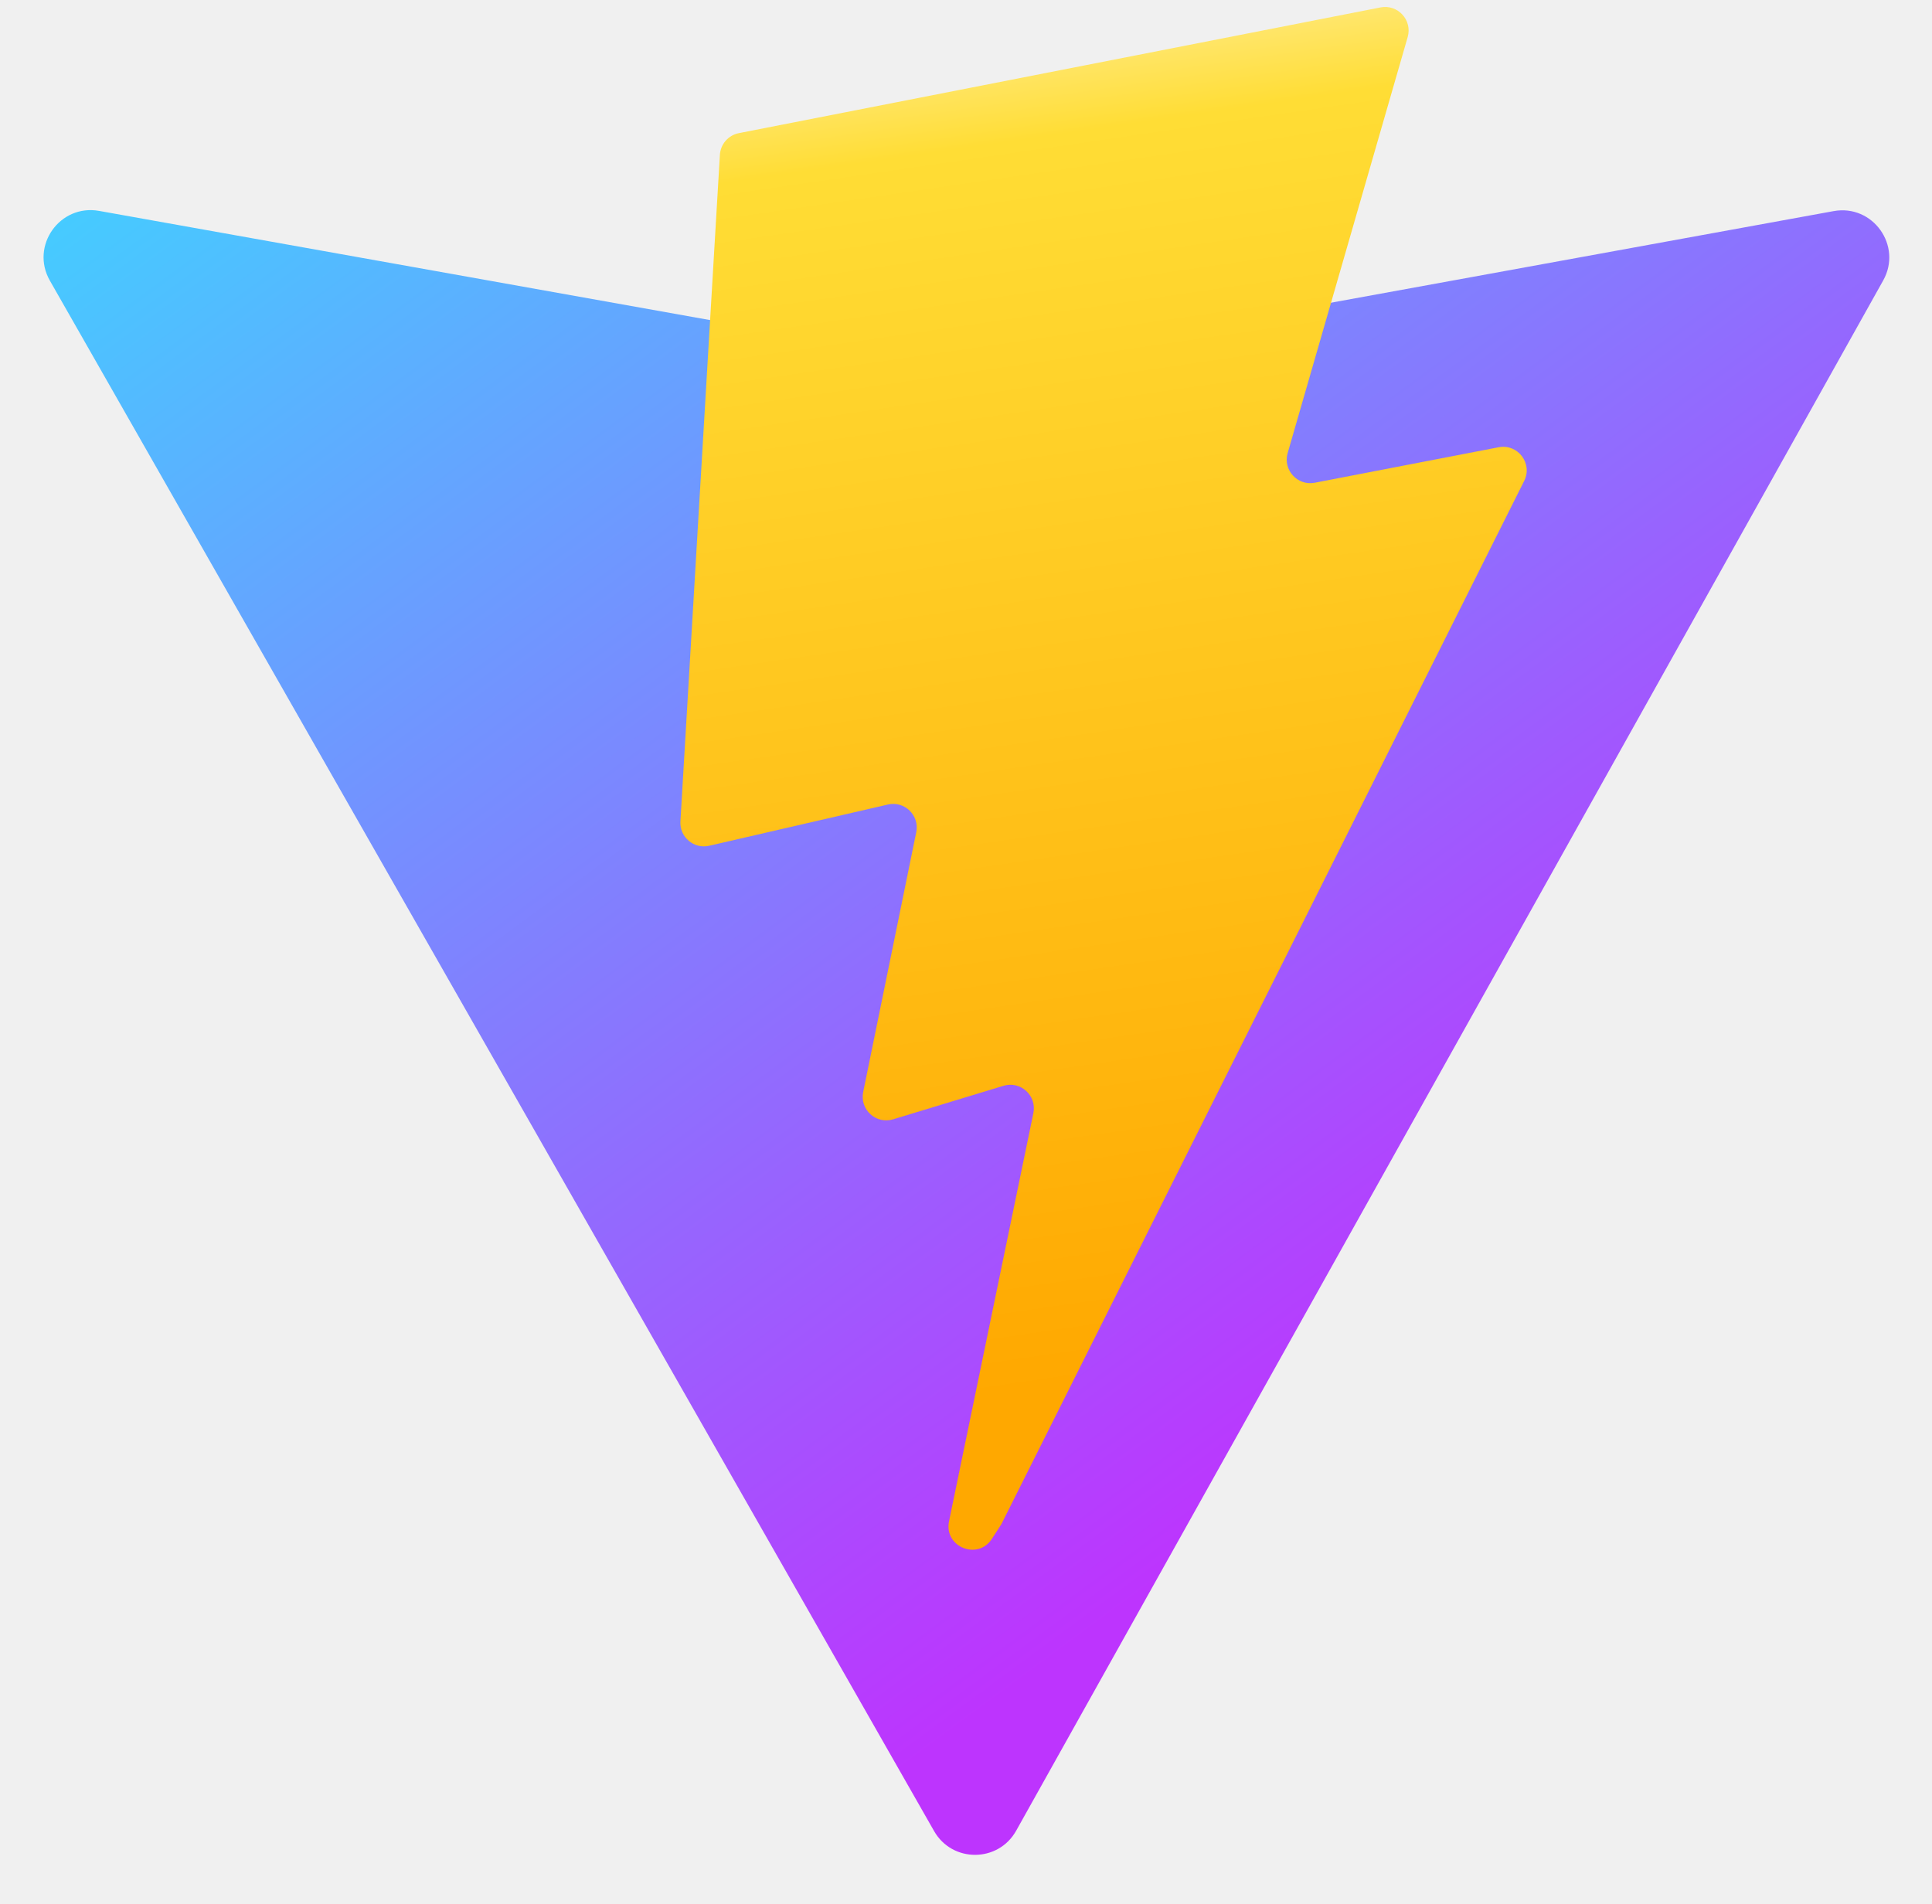
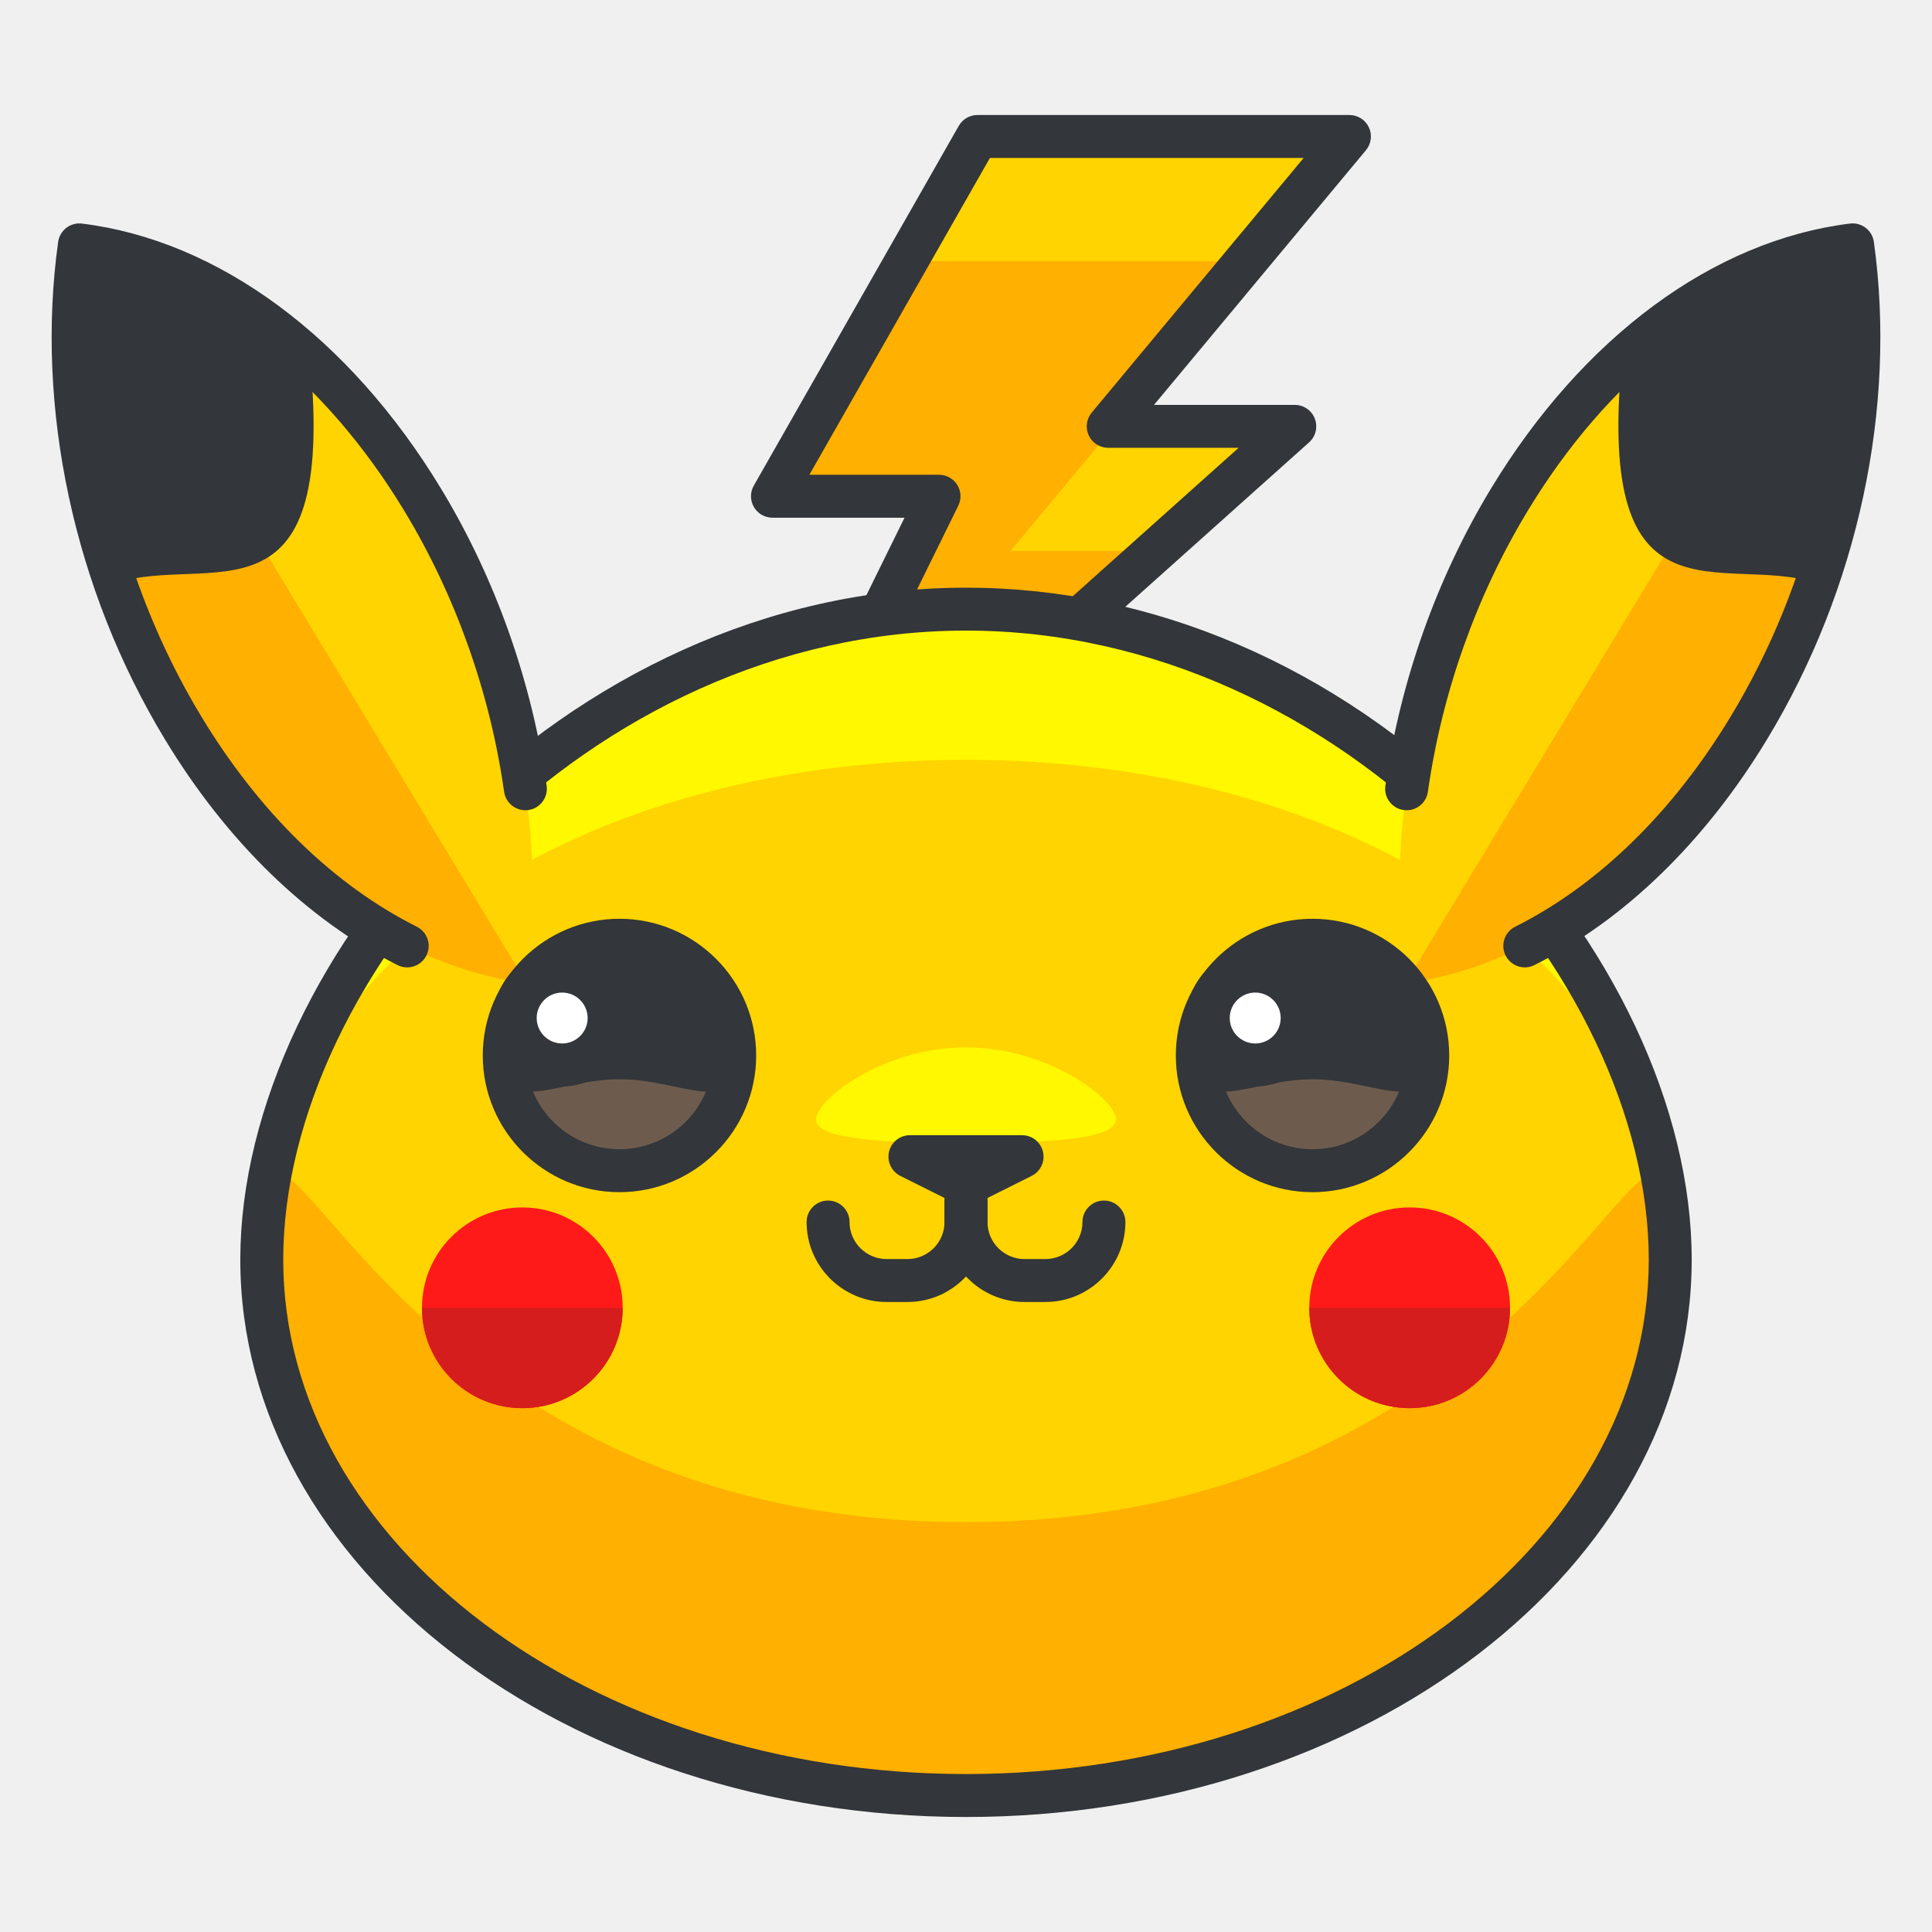
- <svg xmlns="http://www.w3.org/2000/svg" width="410" height="404" viewBox="0 0 410 404" fill="none">
-   <path d="M399.641 59.525L215.643 388.545C211.844 395.338 202.084 395.378 198.228 388.618L10.582 59.556C6.381 52.19 12.68 43.267 21.028 44.759L205.223 77.682C206.398 77.892 207.601 77.89 208.776 77.676L389.119 44.806C397.439 43.289 403.768 52.143 399.641 59.525Z" fill="url(#paint0_linear)" />
-   <path d="M292.965 1.574L156.801 28.255C154.563 28.694 152.906 30.59 152.771 32.866L144.395 174.33C144.198 177.662 147.258 180.248 150.51 179.498L188.42 170.749C191.967 169.931 195.172 173.055 194.443 176.622L183.18 231.775C182.422 235.487 185.907 238.661 189.532 237.56L212.947 230.446C216.577 229.344 220.065 232.527 219.297 236.242L201.398 322.875C200.278 328.294 207.486 331.249 210.492 326.603L212.5 323.5L323.454 102.072C325.312 98.365 322.108 94.137 318.036 94.923L279.014 102.454C275.347 103.161 272.227 99.746 273.262 96.158L298.731 7.867C299.767 4.273 296.636 0.855 292.965 1.574Z" fill="url(#paint1_linear)" />
-   <defs>
-     <linearGradient id="paint0_linear" x1="6" y1="33" x2="235" y2="344" gradientUnits="userSpaceOnUse">
-       <stop stop-color="#41D1FF" />
-       <stop offset="1" stop-color="#BD34FE" />
-     </linearGradient>
-     <linearGradient id="paint1_linear" x1="194.651" y1="8.818" x2="236.076" y2="292.989" gradientUnits="userSpaceOnUse">
-       <stop stop-color="#FFEA83" />
-       <stop offset="0.083" stop-color="#FFDD35" />
-       <stop offset="1" stop-color="#FFA800" />
-     </linearGradient>
-   </defs>
+ <svg xmlns="http://www.w3.org/2000/svg" version="1.1" id="Layer_1" x="0px" y="0px" width="135px" height="135px" viewBox="0 0 135 135" style="enable-background:new 0 0 135 135;" xml:space="preserve">
+   <style type="text/css">
+ 
+ 	.st0{fill:#465652;}
+ 	.st1{fill:#AAB9BA;}
+ 	.st2{fill:#47C67B;}
+ 	.st3{fill:#AAC8D1;}
+ 	.st4{fill:none;stroke:#E83834;stroke-width:6;stroke-linecap:round;stroke-linejoin:round;stroke-miterlimit:10;}
+ 	.st5{fill:#7BC67B;}
+ 	.st6{fill:#7BC7FF;}
+ 	.st7{fill:#7C34C1;}
+ 	.st8{fill:#7C8D96;}
+ 	.st9{fill:#AD2707;}
+ 	.st10{fill:#ADB8BC;}
+ 	.st11{fill:#107510;}
+ 	.st12{fill:#7FE5D8;}
+ 	.st13{fill:#AF4AD1;}
+ 	.st14{fill:#E02B7E;}
+ 	.st15{fill:#E04038;}
+ 	.st16{fill:#AFD7DD;}
+ 	.st17{fill:#E0A010;}
+ 	.st18{fill:#E0D5A4;}
+ 	.st19{fill:#12B2B2;}
+ 	.st20{fill:#12D66B;}
+ 	.st21{fill:#E1A9FF;}
+ 	.st22{fill:#1362A8;}
+ 	.st23{fill:#E2378D;}
+ 	.st24{fill:#E29C37;}
+ 	.st25{fill:#E2B90E;}
+ 	.st26{fill:#E2BF91;}
+ 	.st27{fill:#E2CBAA;}
+ 	.st28{fill:#14A594;}
+ 	.st29{fill:#E4E9ED;}
+ 	.st30{fill:#4A5D60;}
+ 	.st31{fill:#E5B076;}
+ 	.st32{fill:#E5B1C4;}
+ 	.st33{fill:#E5E4C3;}
+ 	.st34{fill:#4B6466;}
+ 	.st35{fill:#E6FF2E;}
+ 	.st36{fill:#18AA67;}
+ 	.st37{fill:#E86207;}
+ 	.st38{fill:#E8A113;}
+ 	.st39{fill:#E8B5A6;}
+ 	.st40{fill:#E8E8ED;}
+ 	.st41{fill:#4E5154;}
+ 	.st42{fill:#E9F1F4;}
+ 	.st43{fill:#4F4B48;}
+ 	.st44{fill:#4F74E8;}
+ 	.st45{fill:#808E93;}
+ 	.st46{fill:#80949B;}
+ 	.st47{fill:#80EDAC;}
+ 	.st48{fill:#B122E0;}
+ 	.st49{fill:#B2C4CC;}
+ 	.st50{fill:#83D839;}
+ 	.st51{fill:#B3C6C6;}
+ 	.st52{fill:none;stroke:#33363A;stroke-width:3;stroke-linecap:round;stroke-linejoin:round;stroke-miterlimit:10;}
+ 	.st53{fill:#1A8E1C;}
+ 	.st54{fill:#1A93D6;}
+ 	.st55{fill:#B50B0B;}
+ 	.st56{fill:#1AD88F;}
+ 	.st57{fill:#B5DAF4;}
+ 	.st58{fill:#EA7B1F;}
+ 	.st59{fill:#EA81BD;}
+ 	.st60{fill:#87B8D6;}
+ 	.st61{fill:#87C3F4;}
+ 	.st62{fill:#EAC79D;}
+ 	.st63{fill:#EADF11;}
+ 	.st64{fill:#EAE4C5;}
+ 	.st65{fill:#B78094;}
+ 	.st66{fill:#8844D8;}
+ 	.st67{fill:#EBF4F7;}
+ 	.st68{fill:#893015;}
+ 	.st69{fill:#89410B;}
+ 	.st70{fill:#899BA3;}
+ 	.st71{fill:#EDE3B9;}
+ 	.st72{enable-background:new    ;}
+ 	.st73{fill:#50FF9F;}
+ 	.st74{fill:#EEDCF4;}
+ 	.st75{fill:#EFA37D;}
+ 	.st76{fill:#EFA3CC;}
+ 	.st77{fill:#EFC99A;}
+ 	.st78{fill:#54AF79;}
+ 	.st79{fill:#BA503A;}
+ 	.st80{fill:#BA8663;}
+ 	.st81{fill:#8B4FE0;}
+ 	.st82{fill:#58ED9B;}
+ 	.st83{fill:#BC7DFF;}
+ 	.st84{fill:#8D9AA3;}
+ 	.st85{fill:#BCCAD3;}
+ 	.st86{fill:#8DE4FF;}
+ 	.st87{fill:#20B518;}
+ 	.st88{fill:#BF44F2;}
+ 	.st89{fill:#21CEA1;}
+ 	.st90{fill:#BFDAE0;}
+ 	.st91{fill:#F0FBFC;}
+ 	.st92{fill:#F2D9A7;}
+ 	.st93{fill:#F2EAC9;}
+ 	.st94{fill:#24D1AF;}
+ 	.st95{fill:#25931C;}
+ 	.st96{fill:#F4C4B3;}
+ 	.st97{fill:#F4D3A2;}
+ 	.st98{fill:#F4D647;}
+ 	.st99{fill:#F4D7B8;}
+ 	.st100{fill:#F4EC8E;}
+ 	.st101{fill:#5B524D;}
+ 	.st102{fill:#F77819;}
+ 	.st103{fill:#F79AE1;}
+ 	.st104{fill:#5E707A;}
+ 	.st105{fill:#F93585;}
+ 	.st106{fill:#F95D5D;}
+ 	.st107{fill:#F9C19B;}
+ 	.st108{fill:#F9CB58;}
+ 	.st109{fill:#F9D2B2;}
+ 	.st110{fill:#F9F07D;}
+ 	.st111{fill:#F9F1D2;}
+ 	.st112{fill:#F9F4B7;}
+ 	.st113{fill:#F9F9E4;}
+ 	.st114{fill:#5F1DAA;}
+ 	.st115{fill:#5F9AD6;}
+ 	.st116{fill:#C0C0C4;}
+ 	.st117{fill:#91EA57;}
+ 	.st118{fill:#C12727;}
+ 	.st119{fill:#C191A0;}
+ 	.st120{fill:#923BB7;}
+ 	.st121{fill:#93A0A3;}
+ 	.st122{fill:#93F9EA;}
+ 	.st123{fill:#93FF5A;}
+ 	.st124{fill:#C4833D;}
+ 	.st125{fill:#95A2A5;}
+ 	.st126{fill:#965514;}
+ 	.st127{fill:#96562C;}
+ 	.st128{fill:#2AF42F;}
+ 	.st129{fill:#C5D7DD;}
+ 	.st130{fill:#C68510;}
+ 	.st131{fill:#C6A86D;}
+ 	.st132{fill:#C6BB8D;}
+ 	.st133{fill:#2C9DCE;}
+ 	.st134{fill:#FBFCF2;}
+ 	.st135{fill:#FC70B0;}
+ 	.st136{fill:#FCE6C8;}
+ 	.st137{fill:#FCF7E3;}
+ 	.st138{fill:#C90D6B;}
+ 	.st139{fill:#FDFEFF;}
+ 	.st140{fill:#FDFFDC;}
+ 	.st141{fill:#FF1A1A;}
+ 	.st142{fill:#FF5252;}
+ 	.st143{fill:#FF5B00;}
+ 	.st144{fill:#FF6155;}
+ 	.st145{fill:#FF630D;}
+ 	.st146{fill:#FF6666;}
+ 	.st147{fill:#FF7676;}
+ 	.st148{fill:#FF7900;}
+ 	.st149{fill:#FF860D;}
+ 	.st150{fill:#FF8B00;}
+ 	.st151{fill:#FF8F8F;}
+ 	.st152{fill:#FF900B;}
+ 	.st153{fill:#FF908A;}
+ 	.st154{fill:#FF960B;}
+ 	.st155{fill:#FF9C0D;}
+ 	.st156{fill:#FFA9D4;}
+ 	.st157{fill:#FFAA00;}
+ 	.st158{fill:#FFAD40;}
+ 	.st159{fill:#FFAF10;}
+ 	.st160{fill:#FFB000;}
+ 	.st161{fill:#FFBE08;}
+ 	.st162{fill:#FFBF31;}
+ 	.st163{fill:#FFC200;}
+ 	.st164{fill:#FFCAE8;}
+ 	.st165{fill:#FFCCF5;}
+ 	.st166{fill:#FFD00B;}
+ 	.st167{fill:#FFD039;}
+ 	.st168{fill:#FFD400;}
+ 	.st169{fill:#FFD833;}
+ 	.st170{fill:#FFDB80;}
+ 	.st171{fill:#FFDDD2;}
+ 	.st172{fill:#FFE6D4;}
+ 	.st173{fill:#FFE6EB;}
+ 	.st174{fill:#FFE98D;}
+ 	.st175{fill:#FFECD2;}
+ 	.st176{fill:#FFF1D9;}
+ 	.st177{fill:#FFF24D;}
+ 	.st178{fill:#FFF3C2;}
+ 	.st179{fill:#FFF4C7;}
+ 	.st180{fill:#FFF800;}
+ 	.st181{fill:#FFF80D;}
+ 	.st182{fill:#FFF9DE;}
+ 	.st183{fill:#FFFBD7;}
+ 	.st184{fill:#FFFBEB;}
+ 	.st185{fill:#FFFCC0;}
+ 	.st186{fill:#FFFCDC;}
+ 	.st187{fill:#FFFFFA;}
+ 	.st188{fill:#FFFFFF;}
+ 	.st189{fill:#63797F;}
+ 	.st190{fill:#65E529;}
+ 	.st191{fill:#66310E;}
+ 	.st192{fill:#663C17;}
+ 	.st193{fill:#9A5AE5;}
+ 	.st194{fill:#CA30EF;}
+ 	.st195{fill:#6892FC;}
+ 	.st196{fill:#9CFFC4;}
+ 	.st197{fill:#CC4306;}
+ 	.st198{fill:#CC549E;}
+ 	.st199{fill:#9E3256;}
+ 	.st200{fill:#CDFFBB;}
+ 	.st201{fill:#CE86AF;}
+ 	.st202{fill:#CED9DD;}
+ 	
+ 		.st203{fill:none;stroke:#33363A;stroke-width:3;stroke-linecap:round;stroke-linejoin:round;stroke-miterlimit:10;stroke-dasharray:6;}
+ 	.st204{fill:#CFE1E2;}
+ 	.st205{fill:#33363A;}
+ 	.st206{fill:#34C166;}
+ 	.st207{fill:#364B5B;}
+ 	.st208{fill:#3662CE;}
+ 	.st209{fill:#36C6FF;}
+ 	.st210{fill:#6ADB9A;}
+ 	.st211{fill:#6D5C4D;}
+ 	.st212{fill:#6EBDF9;}
+ 	.st213{fill:#0031FF;}
+ 	.st214{fill:#0062FF;}
+ 	.st215{fill:#0068FF;}
+ 	.st216{fill:#0086FF;}
+ 	.st217{fill:#009BE8;}
+ 	.st218{fill:#00AAFF;}
+ 	.st219{fill:#D271FF;}
+ 	.st220{fill:#D363A9;}
+ 	.st221{fill:#D3964C;}
+ 	.st222{fill:#D3DFE2;}
+ 	.st223{fill:#D3E0E2;}
+ 	.st224{fill:#D3EFF4;}
+ 	.st225{fill:#063B66;}
+ 	.st226{fill:#D60909;}
+ 	.st227{fill:#D61D1D;}
+ 	.st228{fill:#D7F0FF;}
+ 	.st229{fill:#09B285;}
+ 	.st230{fill:#D8D593;}
+ 	.st231{fill:#D8E2EA;}
+ 	.st232{fill:#D8E5EA;}
+ 	.st233{fill:#3E5054;}
+ 	.st234{fill:#D988FF;}
+ 	.st235{fill:#D9E7E8;}
+ 	.st236{fill:#702252;}
+ 	.st237{fill:#70D3E0;}
+ 	.st238{fill:#A02FF2;}
+ 	.st239{fill:#A2F255;}
+ 	.st240{fill:#A35616;}
+ 	.st241{fill:#A3CCCC;}
+ 	.st242{fill:#0A6ADD;}
+ 	.st243{fill:#A5145D;}
+ 	.st244{fill:#A57555;}
+ 	.st245{fill:#77D6FC;}
+ 	.st246{fill:#7815CE;}
+ 	.st247{fill:#A7BBC1;}
+ 	.st248{fill:#DBD279;}
+ 	.st249{fill:#0D5C9E;}
+ 	.st250{fill:#A83C11;}
+ 	.st251{fill:#A8633D;}
+ 	.st252{fill:#A8A3E5;}
+ 	.st253{fill:#DCE6EA;}
+ 	.st254{fill:#DCE7EA;}
+ 	.st255{fill:#A962E8;}
+ 	.st256{fill:#DD2466;}
+ 	.st257{fill:#DDC38A;}
+ 	.st258{fill:#DDD2B1;}
+ 	.st259{fill:#DFE7E8;}
+ 	.st260{fill:#42B1E8;}
+ 	.st261{fill:#436377;}
+ 	.st262{fill:#43B530;}
+ 
+ </style>
+   <g>
+     <g>
+       <g>
+         <polygon class="st168" points="94.294,9.536 68.299,9.536 53.975,34.675 65.614,34.675 50.344,65.7 90.474,29.792 77.437,29.792         " />
+       </g>
+       <g>
+         <polygon class="st160" points="63.333,18.251 53.975,34.675 65.614,34.675 50.344,65.7 80.733,38.507 70.604,38.507      77.856,29.792 77.437,29.792 87.04,18.251    " />
+       </g>
+       <g>
+         <path class="st205" d="M50.344,67.2c-0.318,0-0.638-0.101-0.906-0.305c-0.572-0.435-0.757-1.213-0.439-1.857l14.206-28.863     h-9.229c-0.534,0-1.028-0.284-1.297-0.746s-0.271-1.032-0.007-1.496L66.995,8.794c0.268-0.469,0.765-0.758,1.304-0.758h25.995     c0.582,0,1.111,0.337,1.358,0.863c0.247,0.527,0.167,1.149-0.205,1.597L80.637,28.292h9.837c0.622,0,1.18,0.384,1.401,0.965     s0.062,1.238-0.401,1.653l-40.13,35.908C51.061,67.072,50.702,67.2,50.344,67.2z M56.556,33.175h9.059     c0.519,0,1,0.268,1.273,0.707c0.273,0.44,0.301,0.99,0.072,1.455L55.102,59.43l31.446-28.138h-9.111     c-0.582,0-1.111-0.337-1.358-0.863c-0.247-0.527-0.167-1.149,0.205-1.597l14.811-17.796H69.171L56.556,33.175z" />
+       </g>
+     </g>
+     <g>
+       <g>
+         <g>
+           <path class="st180" d="M116.709,88.022c0,20.676-22.032,37.441-49.209,37.441c-27.178,0-49.209-16.766-49.209-37.441      c0-20.68,22.031-45.459,49.209-45.459C94.677,42.563,116.709,67.343,116.709,88.022z" />
+         </g>
+         <g>
+           <path class="st168" d="M116.709,88.022c0,20.676-22.032,37.441-49.209,37.441c-27.178,0-49.209-16.766-49.209-37.441      c0-20.68,22.031-34.928,49.209-34.928C94.677,53.095,116.709,67.343,116.709,88.022z" />
+         </g>
+         <g>
+           <path class="st180" d="M77.979,78.224c0,1.393-4.691,1.643-10.479,1.643s-10.479-0.25-10.479-1.643      c0-1.395,4.691-5.037,10.479-5.037S77.979,76.829,77.979,78.224z" />
+         </g>
+         <g>
+           <path class="st160" d="M116.709,88.022c0,20.676-22.032,37.441-49.209,37.441c-27.178,0-49.209-16.766-49.209-37.441      c0-20.682,6.261,18.34,49.209,18.34S116.709,67.341,116.709,88.022z" />
+         </g>
+         <g>
+           <path class="st205" d="M67.5,126.964c-27.961,0-50.709-17.469-50.709-38.941c0-21.27,22.619-46.959,50.709-46.959      c13.041,0,25.772,5.472,35.849,15.406c9.305,9.174,14.86,20.97,14.86,31.553C118.209,109.495,95.461,126.964,67.5,126.964z       M67.5,44.063c-26.428,0-47.709,24.048-47.709,43.959c0,19.818,21.402,35.941,47.709,35.941s47.709-16.123,47.709-35.941      C115.209,68.111,93.928,44.063,67.5,44.063z" />
+         </g>
+       </g>
+       <g>
+         <g>
+           <g>
+             <g>
+               <path class="st168" d="M12.807,50.882c6.385,10.541,15.331,16.738,23.985,17.811c1.492-10.754-0.872-23.232-7.258-33.773        C23.148,24.376,14.202,18.179,5.549,17.11C4.057,27.86,6.421,40.341,12.807,50.882z" />
+             </g>
+             <g>
+               <path class="st160" d="M5.549,17.11c-1.492,10.75,0.872,23.23,7.258,33.771c6.385,10.541,15.331,16.738,23.985,17.811        L5.549,17.11z" />
+             </g>
+             <g>
+               <path class="st205" d="M28.453,67.597c-0.227,0-0.455-0.051-0.671-0.159c-6.298-3.156-11.92-8.612-16.259-15.778        c-6.352-10.485-9.071-23.153-7.46-34.755c0.112-0.812,0.853-1.383,1.669-1.282c9.525,1.176,18.668,7.926,25.085,18.52        c3.786,6.25,6.338,13.43,7.379,20.764c0.116,0.82-0.454,1.58-1.274,1.696c-0.817,0.11-1.579-0.454-1.696-1.274        c-0.984-6.937-3.396-13.725-6.975-19.631c-5.595-9.237-13.325-15.304-21.4-16.862C5.762,29.346,8.365,40.655,14.09,50.104        c4.046,6.683,9.245,11.748,15.036,14.651c0.741,0.371,1.04,1.272,0.669,2.013C29.532,67.294,29.003,67.597,28.453,67.597z" />
+             </g>
+             <g>
+               <path class="st205" d="M21.672,25.169C16.668,20.55,11.05,17.79,5.549,17.11C4.516,24.56,5.337,32.839,8.061,40.726        C14.7,38.673,23.482,44.196,21.672,25.169z" />
+             </g>
+           </g>
+         </g>
+         <g>
+           <g>
+             <g>
+               <path class="st168" d="M122.193,50.882c-6.385,10.541-15.331,16.738-23.985,17.811c-1.492-10.754,0.871-23.232,7.258-33.773        c6.386-10.543,15.332-16.74,23.986-17.809C130.943,27.86,128.58,40.341,122.193,50.882z" />
+             </g>
+             <g>
+               <path class="st160" d="M129.452,17.11c1.491,10.75-0.872,23.23-7.259,33.771c-6.385,10.541-15.331,16.738-23.985,17.811        L129.452,17.11z" />
+             </g>
+             <g>
+               <path class="st205" d="M106.547,67.597c-0.55,0-1.079-0.303-1.342-0.828c-0.371-0.74-0.072-1.642,0.669-2.013        c5.789-2.901,10.988-7.968,15.036-14.651c5.725-9.447,8.328-20.758,7.24-31.271c-8.076,1.559-15.807,7.625-21.401,16.862        c-3.579,5.909-5.991,12.697-6.974,19.631c-0.116,0.819-0.864,1.389-1.696,1.274c-0.82-0.116-1.391-0.876-1.274-1.696        c1.039-7.33,3.591-14.511,7.378-20.764c6.417-10.594,15.561-17.344,25.086-18.52c0.812-0.1,1.557,0.47,1.669,1.282        c1.61,11.604-1.109,24.271-7.461,34.755c-4.341,7.167-9.963,12.623-16.259,15.778        C107.002,67.546,106.772,67.597,106.547,67.597z" />
+             </g>
+             <g>
+               <path class="st205" d="M113.328,25.169c5.005-4.619,10.622-7.379,16.124-8.059c1.033,7.449,0.212,15.729-2.512,23.615        C120.3,38.673,111.517,44.196,113.328,25.169z" />
+             </g>
+           </g>
+         </g>
+       </g>
+       <g>
+         <g>
+           <circle class="st141" cx="36.499" cy="91.384" r="7.013" />
+         </g>
+         <g>
+           <path class="st227" d="M43.512,91.384c0,3.871-3.14,7.012-7.013,7.012c-3.874,0-7.014-3.141-7.014-7.012" />
+         </g>
+         <g>
+           <circle class="st141" cx="98.501" cy="91.384" r="7.014" />
+         </g>
+         <g>
+           <path class="st227" d="M105.515,91.384c0,3.871-3.141,7.012-7.014,7.012s-7.014-3.141-7.014-7.012" />
+         </g>
+       </g>
+       <g>
+         <g>
+           <polygon class="st205" points="63.582,80.823 67.5,82.784 71.419,80.823     " />
+           <path class="st205" d="M67.5,84.284c-0.23,0-0.46-0.053-0.671-0.158l-3.918-1.961c-0.622-0.312-0.949-1.01-0.789-1.687      s0.765-1.155,1.46-1.155h7.837c0.695,0,1.3,0.479,1.46,1.155s-0.167,1.375-0.789,1.687l-3.919,1.961      C67.96,84.231,67.73,84.284,67.5,84.284z" />
+         </g>
+         <g>
+           <g>
+             <path class="st205" d="M63.41,90.978h-1.457c-3.083,0-5.591-2.507-5.591-5.588c0-0.828,0.672-1.5,1.5-1.5s1.5,0.672,1.5,1.5       c0,1.427,1.162,2.588,2.591,2.588h1.457c1.428,0,2.589-1.161,2.589-2.588v-1.455c0-0.828,0.672-1.5,1.5-1.5s1.5,0.672,1.5,1.5       v1.455C68.999,88.471,66.492,90.978,63.41,90.978z" />
+           </g>
+           <g>
+             <path class="st205" d="M73.047,90.978h-1.456c-3.082,0-5.59-2.507-5.59-5.588v-1.455c0-0.828,0.672-1.5,1.5-1.5       s1.5,0.672,1.5,1.5v1.455c0,1.427,1.162,2.588,2.59,2.588h1.456c1.429,0,2.591-1.161,2.591-2.588c0-0.828,0.672-1.5,1.5-1.5       s1.5,0.672,1.5,1.5C78.638,88.471,76.13,90.978,73.047,90.978z" />
+           </g>
+         </g>
+         <g>
+           <g>
+             <g>
+               <g>
+                 <path class="st211" d="M51.338,73.753c0,4.449-3.605,8.051-8.053,8.051c-4.446,0-8.051-3.602-8.051-8.051         c0-4.447,3.604-8.053,8.051-8.053C47.732,65.7,51.338,69.306,51.338,73.753z" />
+               </g>
+               <g>
+                 <path class="st205" d="M51.338,73.753c0,4.449-3.605,1.662-8.053,1.662c-4.446,0-8.051,2.787-8.051-1.662         c0-4.447,3.604-8.053,8.051-8.053C47.732,65.7,51.338,69.306,51.338,73.753z" />
+               </g>
+               <g>
+                 <path class="st205" d="M43.285,83.304c-5.267,0-9.551-4.284-9.551-9.551c0-5.268,4.284-9.553,9.551-9.553         c5.268,0,9.553,4.285,9.553,9.553C52.838,79.02,48.553,83.304,43.285,83.304z M43.285,67.2c-3.612,0-6.551,2.939-6.551,6.553         c0,3.612,2.938,6.551,6.551,6.551c3.613,0,6.553-2.938,6.553-6.551C49.838,70.14,46.898,67.2,43.285,67.2z" />
+               </g>
+             </g>
+             <g>
+               <g>
+                 <circle class="st188" cx="39.282" cy="71.136" r="3.281" />
+               </g>
+               <g>
+                 <path class="st205" d="M39.281,75.915c-2.636,0-4.78-2.144-4.78-4.779s2.145-4.779,4.78-4.779         c2.637,0,4.781,2.144,4.781,4.779S41.918,75.915,39.281,75.915z M39.281,69.356c-0.981,0-1.78,0.798-1.78,1.779         s0.799,1.779,1.78,1.779c0.982,0,1.781-0.798,1.781-1.779S40.264,69.356,39.281,69.356z" />
+               </g>
+             </g>
+           </g>
+           <g>
+             <g>
+               <g>
+                 <path class="st211" d="M99.765,73.753c0,4.449-3.604,8.051-8.051,8.051c-4.447,0-8.052-3.602-8.052-8.051         c0-4.447,3.604-8.053,8.052-8.053C96.16,65.7,99.765,69.306,99.765,73.753z" />
+               </g>
+               <g>
+                 <path class="st205" d="M99.765,73.753c0,4.449-3.604,1.662-8.051,1.662c-4.447,0-8.052,2.787-8.052-1.662         c0-4.447,3.604-8.053,8.052-8.053C96.16,65.7,99.765,69.306,99.765,73.753z" />
+               </g>
+               <g>
+                 <path class="st205" d="M91.714,83.304c-5.267,0-9.552-4.284-9.552-9.551c0-5.268,4.285-9.553,9.552-9.553         s9.551,4.285,9.551,9.553C101.265,79.02,96.98,83.304,91.714,83.304z M91.714,67.2c-3.612,0-6.552,2.939-6.552,6.553         c0,3.612,2.939,6.551,6.552,6.551s6.551-2.938,6.551-6.551C98.265,70.14,95.326,67.2,91.714,67.2z" />
+               </g>
+             </g>
+             <g>
+               <g>
+                 <circle class="st188" cx="87.709" cy="71.136" r="3.28" />
+               </g>
+               <g>
+                 <path class="st205" d="M87.71,75.915c-2.637,0-4.781-2.144-4.781-4.779s2.145-4.779,4.781-4.779         c2.636,0,4.779,2.144,4.779,4.779S90.346,75.915,87.71,75.915z M87.71,69.356c-0.982,0-1.781,0.798-1.781,1.779         s0.799,1.779,1.781,1.779c0.981,0,1.779-0.798,1.779-1.779S88.691,69.356,87.71,69.356z" />
+               </g>
+             </g>
+           </g>
+         </g>
+       </g>
+     </g>
+   </g>
</svg>
